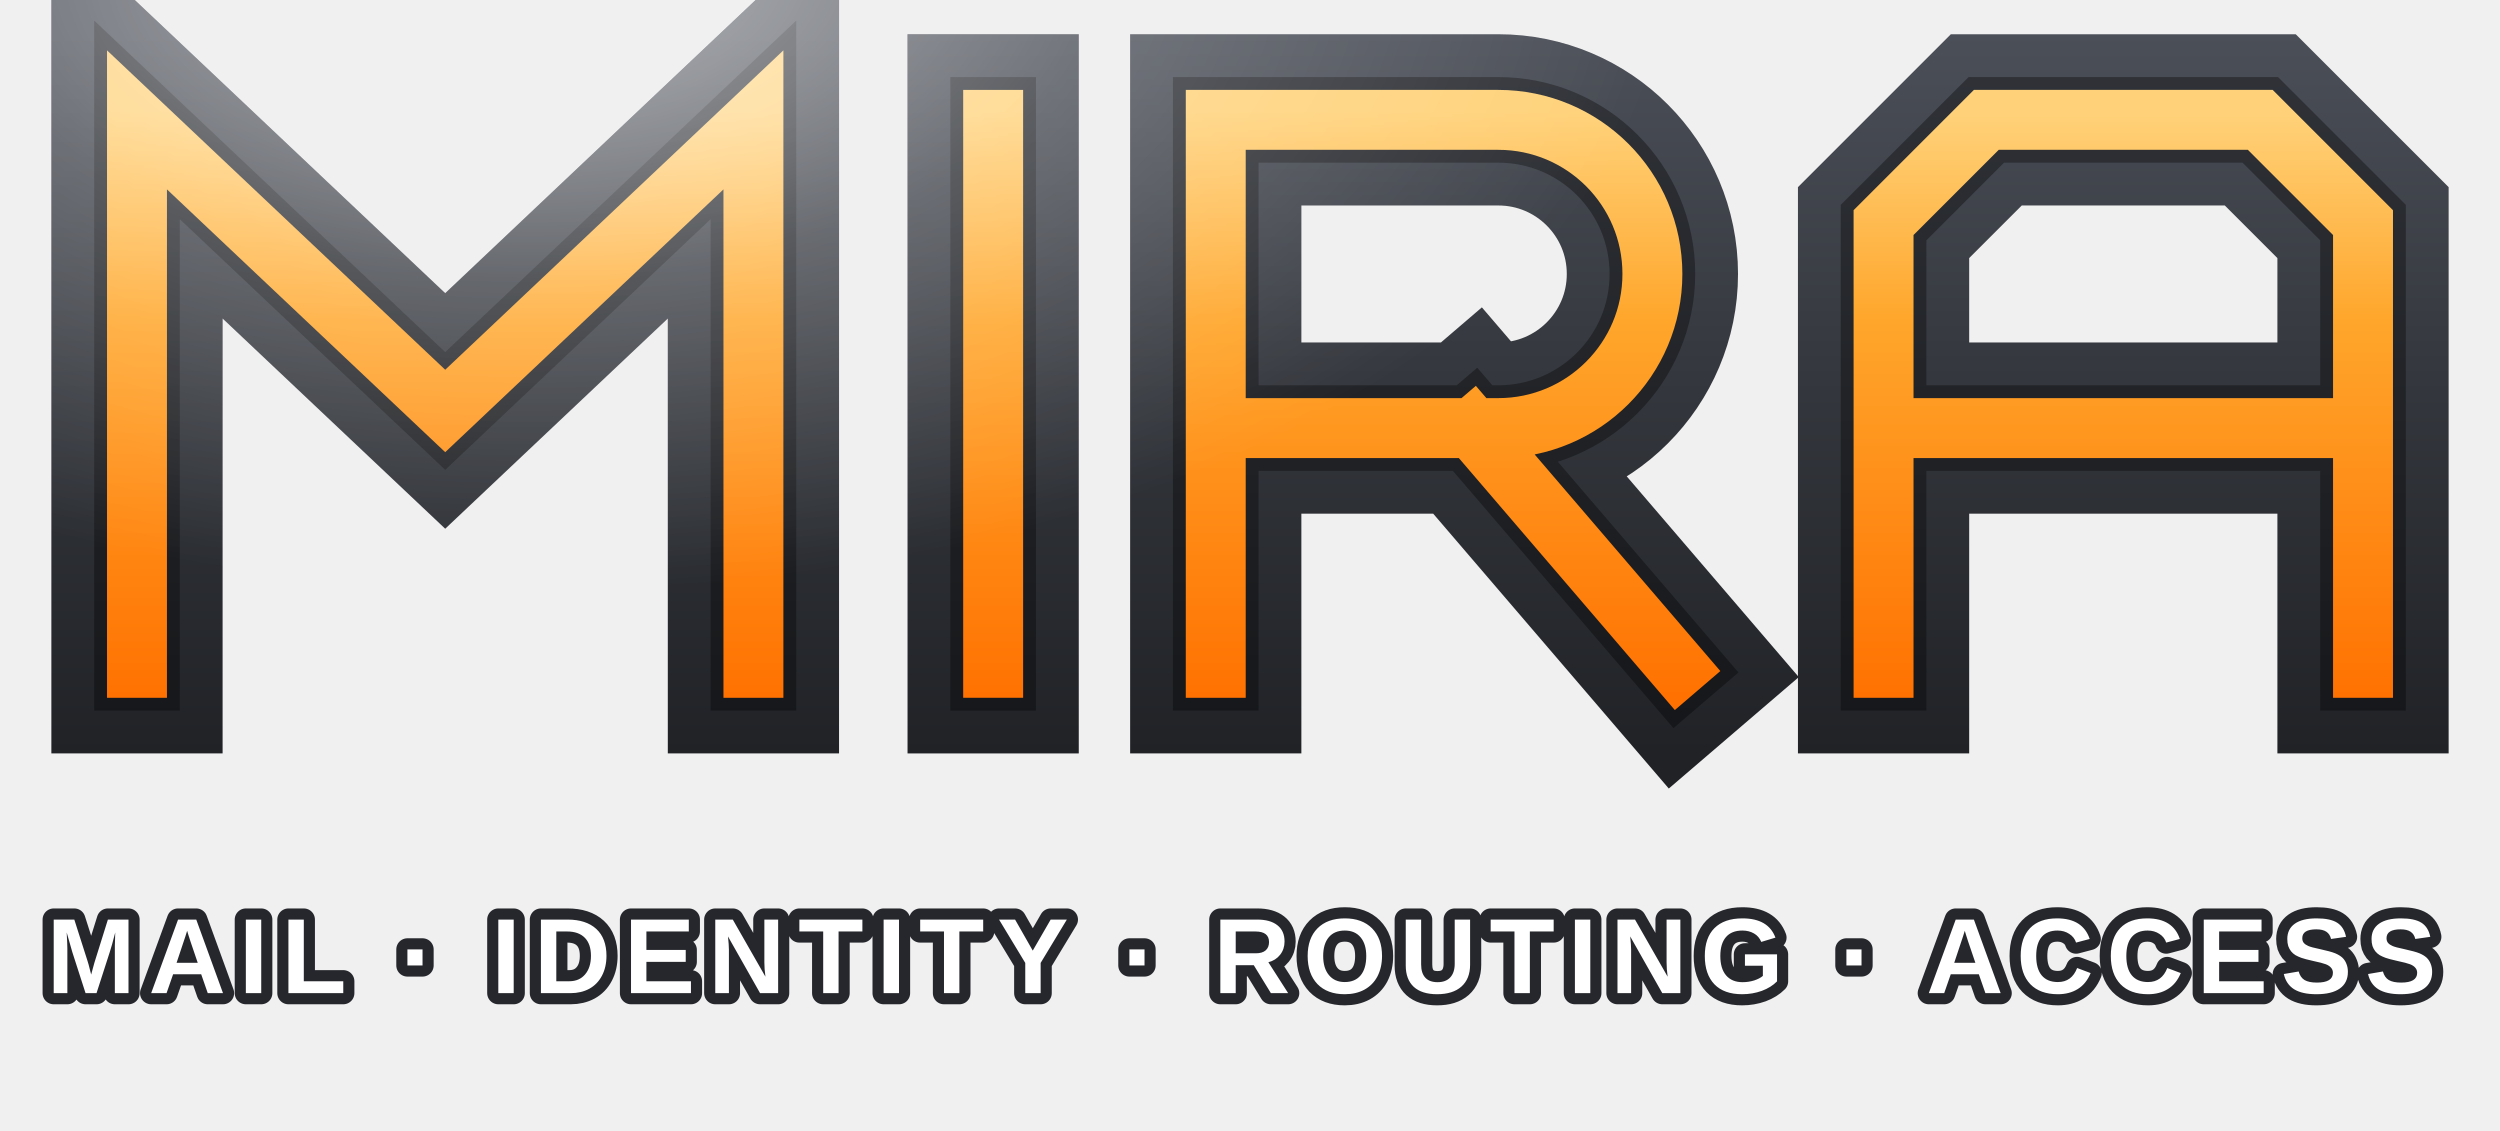
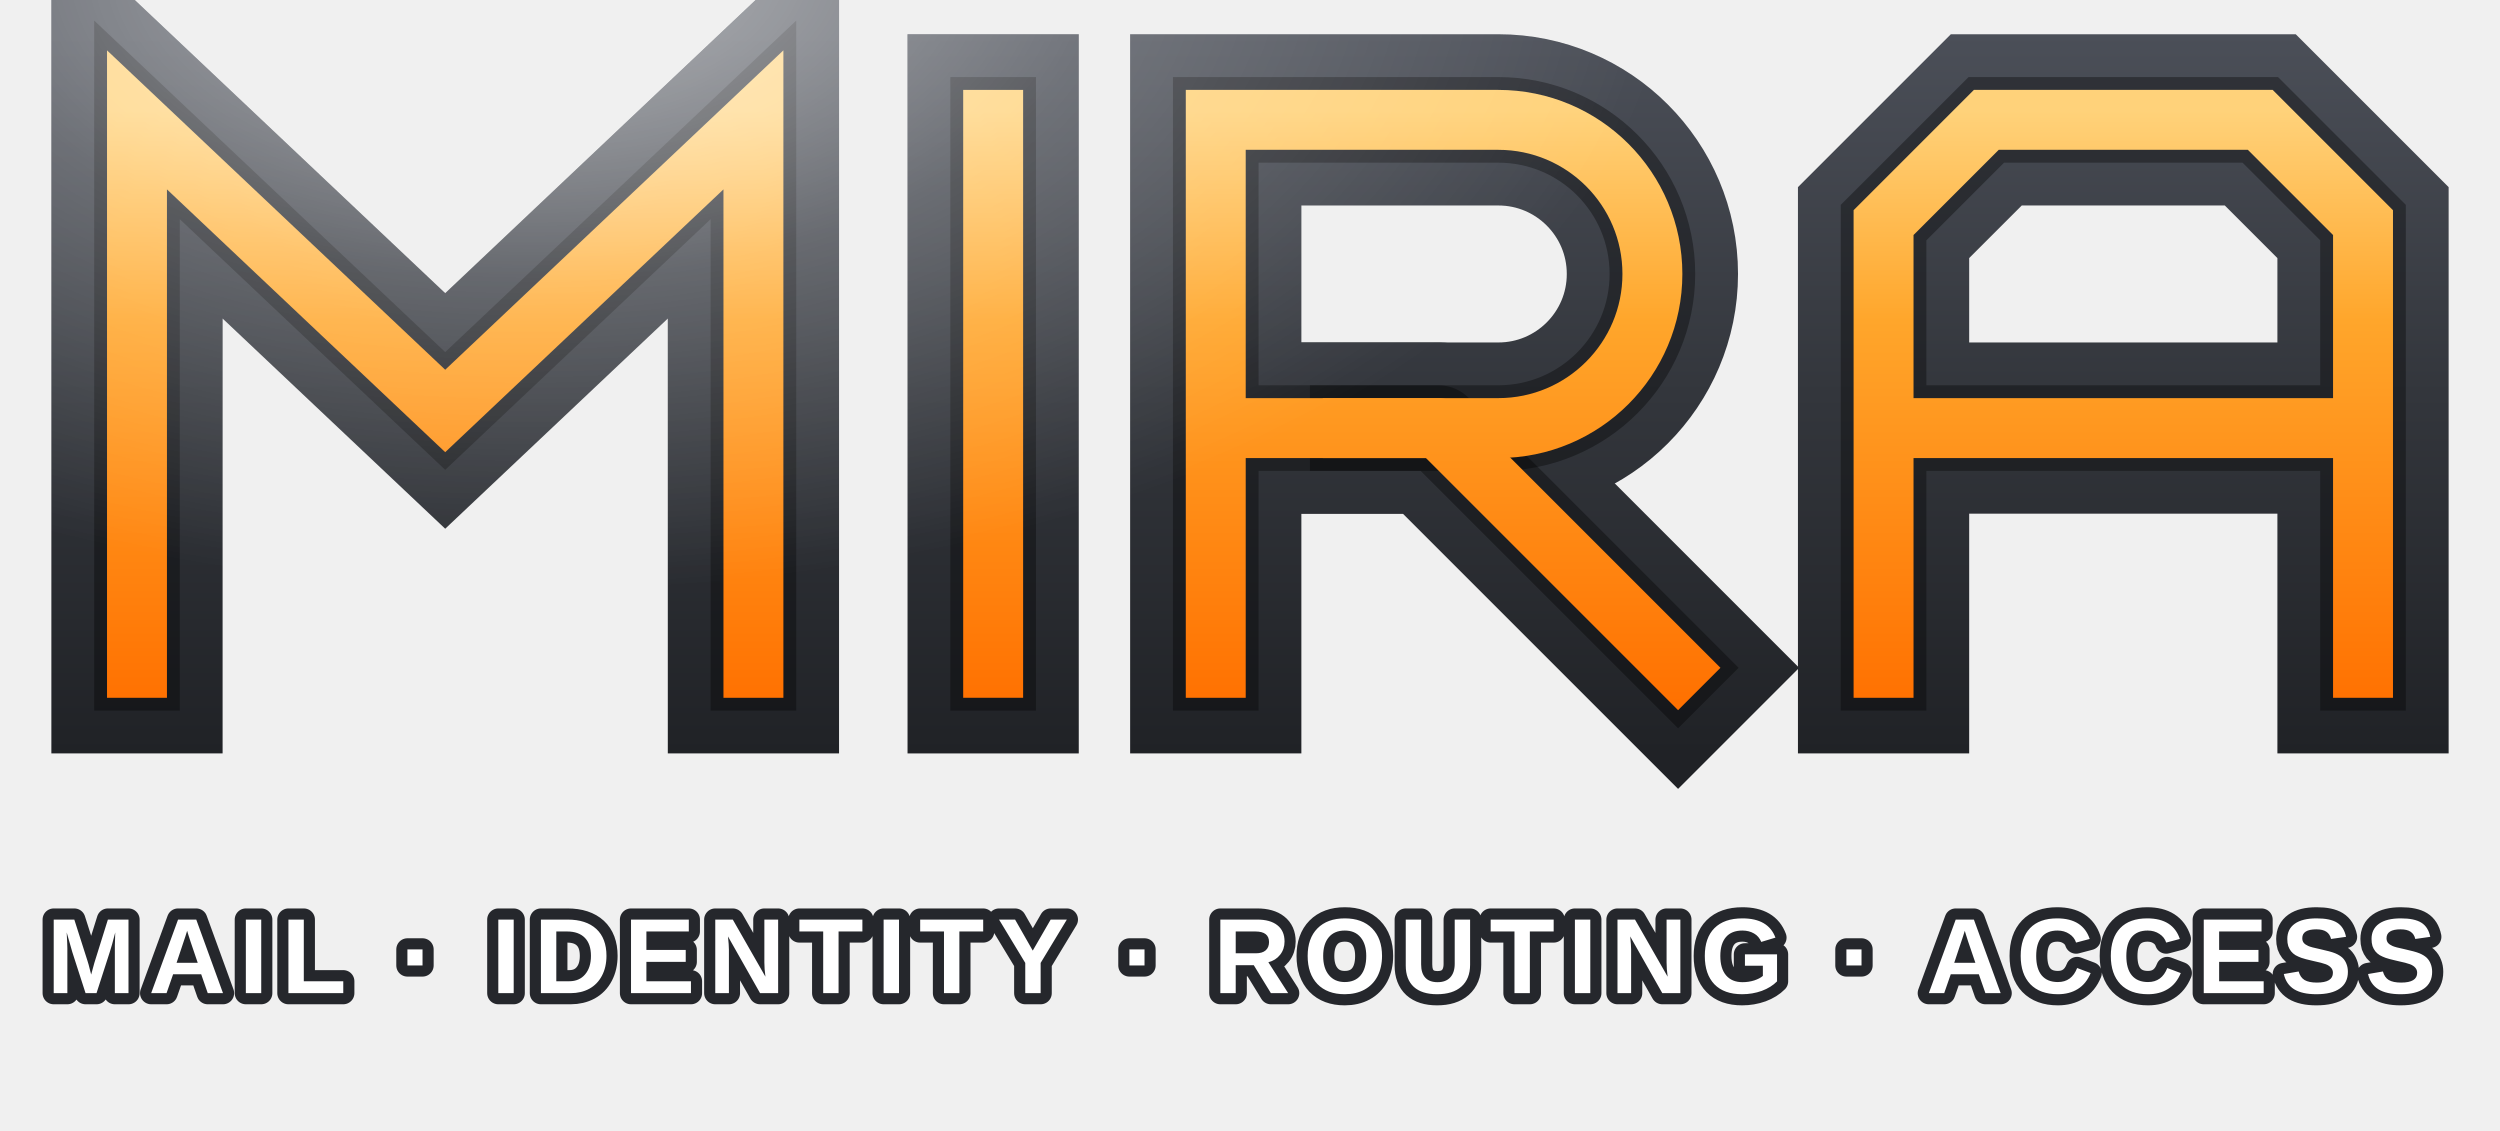
<svg xmlns="http://www.w3.org/2000/svg" viewBox="8 14 292 132" role="img" aria-label="MIRA – Mail · Identity · Routing · Access">
  <defs>
    <g id="b" fill="none" stroke-linecap="square" stroke-linejoin="miter" stroke-miterlimit="10">
      <path d="M24 92V28L60 62L96 28V92" />
      <path d="M124 28V92" />
-       <path d="M150 92V28H183A18 18 0 0 1 183 64H150M180 64L204 92" />
+       <path d="M150 92V28H183A18 18 0 0 1 183 64H150" />
+       <path d="M166 64H176L204 92" stroke-linejoin="round" />
      <path d="M228 92V40L240 28H272L284 40V92M228 64H284" />
    </g>
    <linearGradient id="rahmen" x1="0" y1="18" x2="0" y2="102" gradientUnits="userSpaceOnUse">
      <stop offset="0" stop-color="#4b4f58" />
      <stop offset=".5" stop-color="#33363c" />
      <stop offset="1" stop-color="#202226" />
    </linearGradient>
    <linearGradient id="seele" x1="0" y1="26" x2="0" y2="96" gradientUnits="userSpaceOnUse">
      <stop offset="0" stop-color="#ffd27a" />
      <stop offset=".35" stop-color="#ffa62b" />
      <stop offset="1" stop-color="#ff7000" />
    </linearGradient>
    <radialGradient id="sonne" cx="70" cy="10" r="190" gradientUnits="userSpaceOnUse" gradientTransform="translate(70 10) scale(1 .55) translate(-70 -10)">
      <stop offset="0" stop-color="#fff" stop-opacity=".6" />
      <stop offset=".35" stop-color="#fff" stop-opacity=".22" />
      <stop offset=".7" stop-color="#fff" stop-opacity="0" />
    </radialGradient>
    <mask id="form" maskUnits="userSpaceOnUse" x="0" y="0" width="320" height="150">
      <use href="#b" stroke="#fff" stroke-width="20" />
    </mask>
    <mask id="kern" maskUnits="userSpaceOnUse" x="0" y="0" width="320" height="150">
      <use href="#b" stroke="#fff" stroke-width="7" />
    </mask>
  </defs>
  <use href="#b" stroke="url(#rahmen)" stroke-width="20" />
  <use href="#b" stroke="#000" stroke-opacity=".35" stroke-width="10" />
  <g mask="url(#kern)">
    <use href="#b" stroke="#b54a00" stroke-width="9" />
    <use href="#b" stroke="url(#seele)" stroke-width="9" transform="translate(0 .9)" />
  </g>
  <rect x="0" y="0" width="320" height="110" fill="url(#sonne)" mask="url(#form)" />
  <text x="153" y="130" text-anchor="middle" textLength="262" lengthAdjust="spacing" font-family="'Segoe UI Semibold','Segoe UI',Arial,Helvetica,sans-serif" font-size="12.5" font-weight="600" fill="#ffffff" stroke="#25272c" stroke-width="2.6" stroke-linejoin="round" paint-order="stroke" letter-spacing="1.5">MAIL · IDENTITY · ROUTING · ACCESS</text>
</svg>
